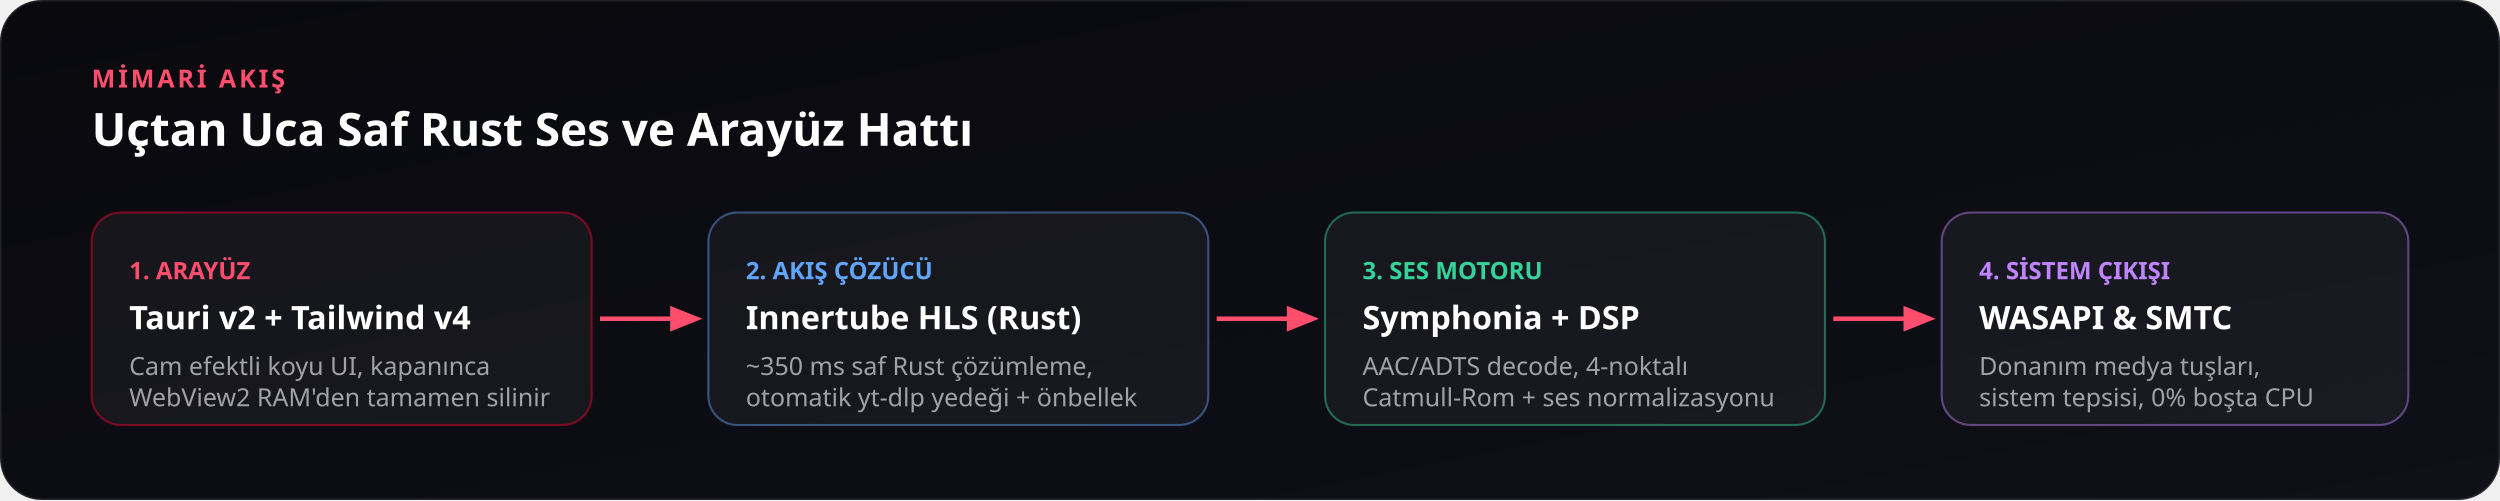
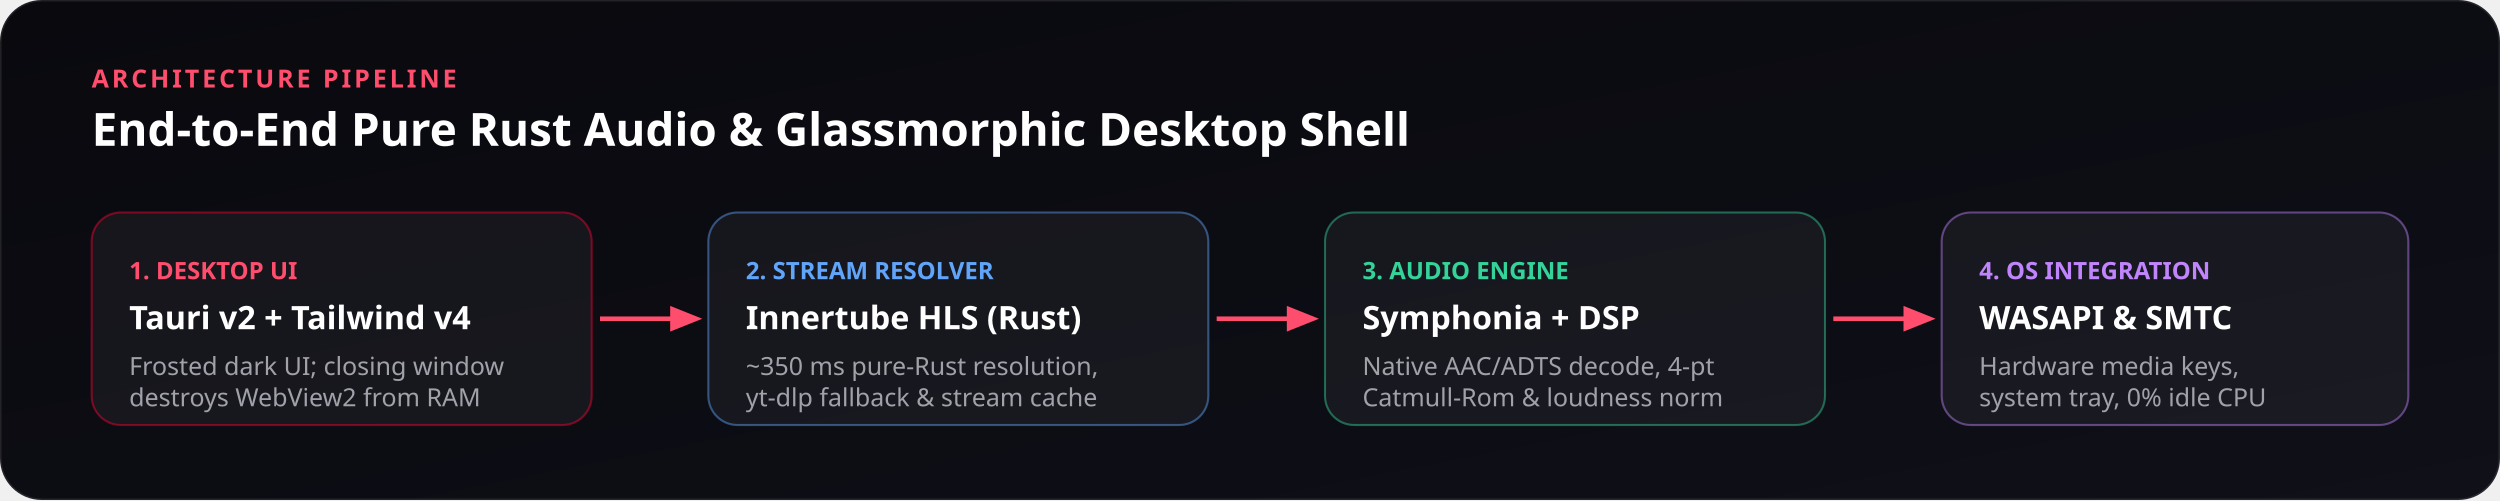
- <svg xmlns="http://www.w3.org/2000/svg" viewBox="0 0 1200 240" width="1200" height="240" role="img" aria-label="YTM Native Mimari Akışı">
+ <svg xmlns="http://www.w3.org/2000/svg" viewBox="0 0 1200 240" width="1200" height="240" role="img" aria-label="YTM Native Architecture">
  <defs>
    <linearGradient id="bg4" x1="0%" y1="0%" x2="100%" y2="100%">
      <stop offset="0%" stop-color="#09090e" />
      <stop offset="100%" stop-color="#0f1018" />
    </linearGradient>
    <marker id="arrow" viewBox="0 0 10 10" refX="8" refY="5" markerWidth="7" markerHeight="7" orient="auto-start-reverse">
      <path d="M 0 1 L 10 5 L 0 9 z" fill="#FF4D6D" />
    </marker>
  </defs>
  <rect width="1200" height="240" rx="20" fill="url(#bg4)" stroke="#FFFFFF" stroke-opacity="0.10" stroke-width="1.5" />
-   <text x="44" y="42" fill="#FF4D6D" font-family="Segoe UI, sans-serif" font-size="12" font-weight="700" letter-spacing="1.4">MİMARİ AKIŞ</text>
-   <text x="44" y="70" fill="#FFFFFF" font-family="Segoe UI, sans-serif" font-size="22" font-weight="800">Uçtan Uca Saf Rust Ses ve Arayüz Hattı</text>
+   <text x="44" y="42" fill="#FF4D6D" font-family="Segoe UI, sans-serif" font-size="12" font-weight="700" letter-spacing="1.4">ARCHITECTURE PIPELINE</text>
+   <text x="44" y="70" fill="#FFFFFF" font-family="Segoe UI, sans-serif" font-size="22" font-weight="800">End-to-End Pure Rust Audio &amp; Glassmorphic Desktop Shell</text>
  <g transform="translate(44, 102)">
    <rect width="240" height="102" rx="14" fill="#FFFFFF" fill-opacity="0.05" stroke="#FF0033" stroke-opacity="0.45" />
-     <text x="18" y="32" fill="#FF4D6D" font-family="Segoe UI, sans-serif" font-size="11.5" font-weight="700">1. ARAYÜZ</text>
+     <text x="18" y="32" fill="#FF4D6D" font-family="Segoe UI, sans-serif" font-size="11.5" font-weight="700">1. DESKTOP UI</text>
    <text x="18" y="56" fill="#FFFFFF" font-family="Segoe UI, sans-serif" font-size="15.5" font-weight="700">Tauri v2 + Tailwind v4</text>
-     <text x="18" y="78" fill="#A1A1AA" font-family="Segoe UI, sans-serif" font-size="12">Cam efektli koyu UI, kapanınca</text>
-     <text x="18" y="93" fill="#A1A1AA" font-family="Segoe UI, sans-serif" font-size="12">WebView2 RAM'den tamamen silinir</text>
+     <text x="18" y="78" fill="#A1A1AA" font-family="Segoe UI, sans-serif" font-size="12">Frosted dark UI; closing window</text>
+     <text x="18" y="93" fill="#A1A1AA" font-family="Segoe UI, sans-serif" font-size="12">destroys WebView2 from RAM</text>
  </g>
  <line x1="288" y1="153" x2="334" y2="153" stroke="#FF4D6D" stroke-width="2.2" marker-end="url(#arrow)" />
  <g transform="translate(340, 102)">
    <rect width="240" height="102" rx="14" fill="#FFFFFF" fill-opacity="0.05" stroke="#60A5FA" stroke-opacity="0.45" />
-     <text x="18" y="32" fill="#60A5FA" font-family="Segoe UI, sans-serif" font-size="11.5" font-weight="700">2. AKIŞ ÇÖZÜCÜ</text>
+     <text x="18" y="32" fill="#60A5FA" font-family="Segoe UI, sans-serif" font-size="11.5" font-weight="700">2. STREAM RESOLVER</text>
    <text x="18" y="56" fill="#FFFFFF" font-family="Segoe UI, sans-serif" font-size="15.5" font-weight="700">Innertube HLS (Rust)</text>
-     <text x="18" y="78" fill="#A1A1AA" font-family="Segoe UI, sans-serif" font-size="12">~350 ms saf Rust çözümleme,</text>
-     <text x="18" y="93" fill="#A1A1AA" font-family="Segoe UI, sans-serif" font-size="12">otomatik yt-dlp yedeği + önbellek</text>
+     <text x="18" y="78" fill="#A1A1AA" font-family="Segoe UI, sans-serif" font-size="12">~350 ms pure-Rust resolution,</text>
+     <text x="18" y="93" fill="#A1A1AA" font-family="Segoe UI, sans-serif" font-size="12">yt-dlp fallback &amp; stream cache</text>
  </g>
  <line x1="584" y1="153" x2="630" y2="153" stroke="#FF4D6D" stroke-width="2.2" marker-end="url(#arrow)" />
  <g transform="translate(636, 102)">
    <rect width="240" height="102" rx="14" fill="#FFFFFF" fill-opacity="0.05" stroke="#34D399" stroke-opacity="0.45" />
-     <text x="18" y="32" fill="#34D399" font-family="Segoe UI, sans-serif" font-size="11.5" font-weight="700">3. SES MOTORU</text>
+     <text x="18" y="32" fill="#34D399" font-family="Segoe UI, sans-serif" font-size="11.5" font-weight="700">3. AUDIO ENGINE</text>
    <text x="18" y="56" fill="#FFFFFF" font-family="Segoe UI, sans-serif" font-size="15.5" font-weight="700">Symphonia + DSP</text>
-     <text x="18" y="78" fill="#A1A1AA" font-family="Segoe UI, sans-serif" font-size="12">AAC/ADTS decode, 4-noktalı</text>
-     <text x="18" y="93" fill="#A1A1AA" font-family="Segoe UI, sans-serif" font-size="12">Catmull-Rom + ses normalizasyonu</text>
+     <text x="18" y="78" fill="#A1A1AA" font-family="Segoe UI, sans-serif" font-size="12">Native AAC/ADTS decode, 4-pt</text>
+     <text x="18" y="93" fill="#A1A1AA" font-family="Segoe UI, sans-serif" font-size="12">Catmull-Rom &amp; loudness norm</text>
  </g>
  <line x1="880" y1="153" x2="926" y2="153" stroke="#FF4D6D" stroke-width="2.2" marker-end="url(#arrow)" />
  <g transform="translate(932, 102)">
    <rect width="224" height="102" rx="14" fill="#FFFFFF" fill-opacity="0.05" stroke="#C084FC" stroke-opacity="0.45" />
-     <text x="18" y="32" fill="#C084FC" font-family="Segoe UI, sans-serif" font-size="11.5" font-weight="700">4. SİSTEM ÇIKIŞI</text>
+     <text x="18" y="32" fill="#C084FC" font-family="Segoe UI, sans-serif" font-size="11.5" font-weight="700">4. OS INTEGRATION</text>
    <text x="18" y="56" fill="#FFFFFF" font-family="Segoe UI, sans-serif" font-size="15.5" font-weight="700">WASAPI &amp; SMTC</text>
-     <text x="18" y="78" fill="#A1A1AA" font-family="Segoe UI, sans-serif" font-size="12">Donanım medya tuşları,</text>
-     <text x="18" y="93" fill="#A1A1AA" font-family="Segoe UI, sans-serif" font-size="12">sistem tepsisi, 0% boşta CPU</text>
+     <text x="18" y="78" fill="#A1A1AA" font-family="Segoe UI, sans-serif" font-size="12">Hardware media keys,</text>
+     <text x="18" y="93" fill="#A1A1AA" font-family="Segoe UI, sans-serif" font-size="12">system tray, 0% idle CPU</text>
  </g>
</svg>
